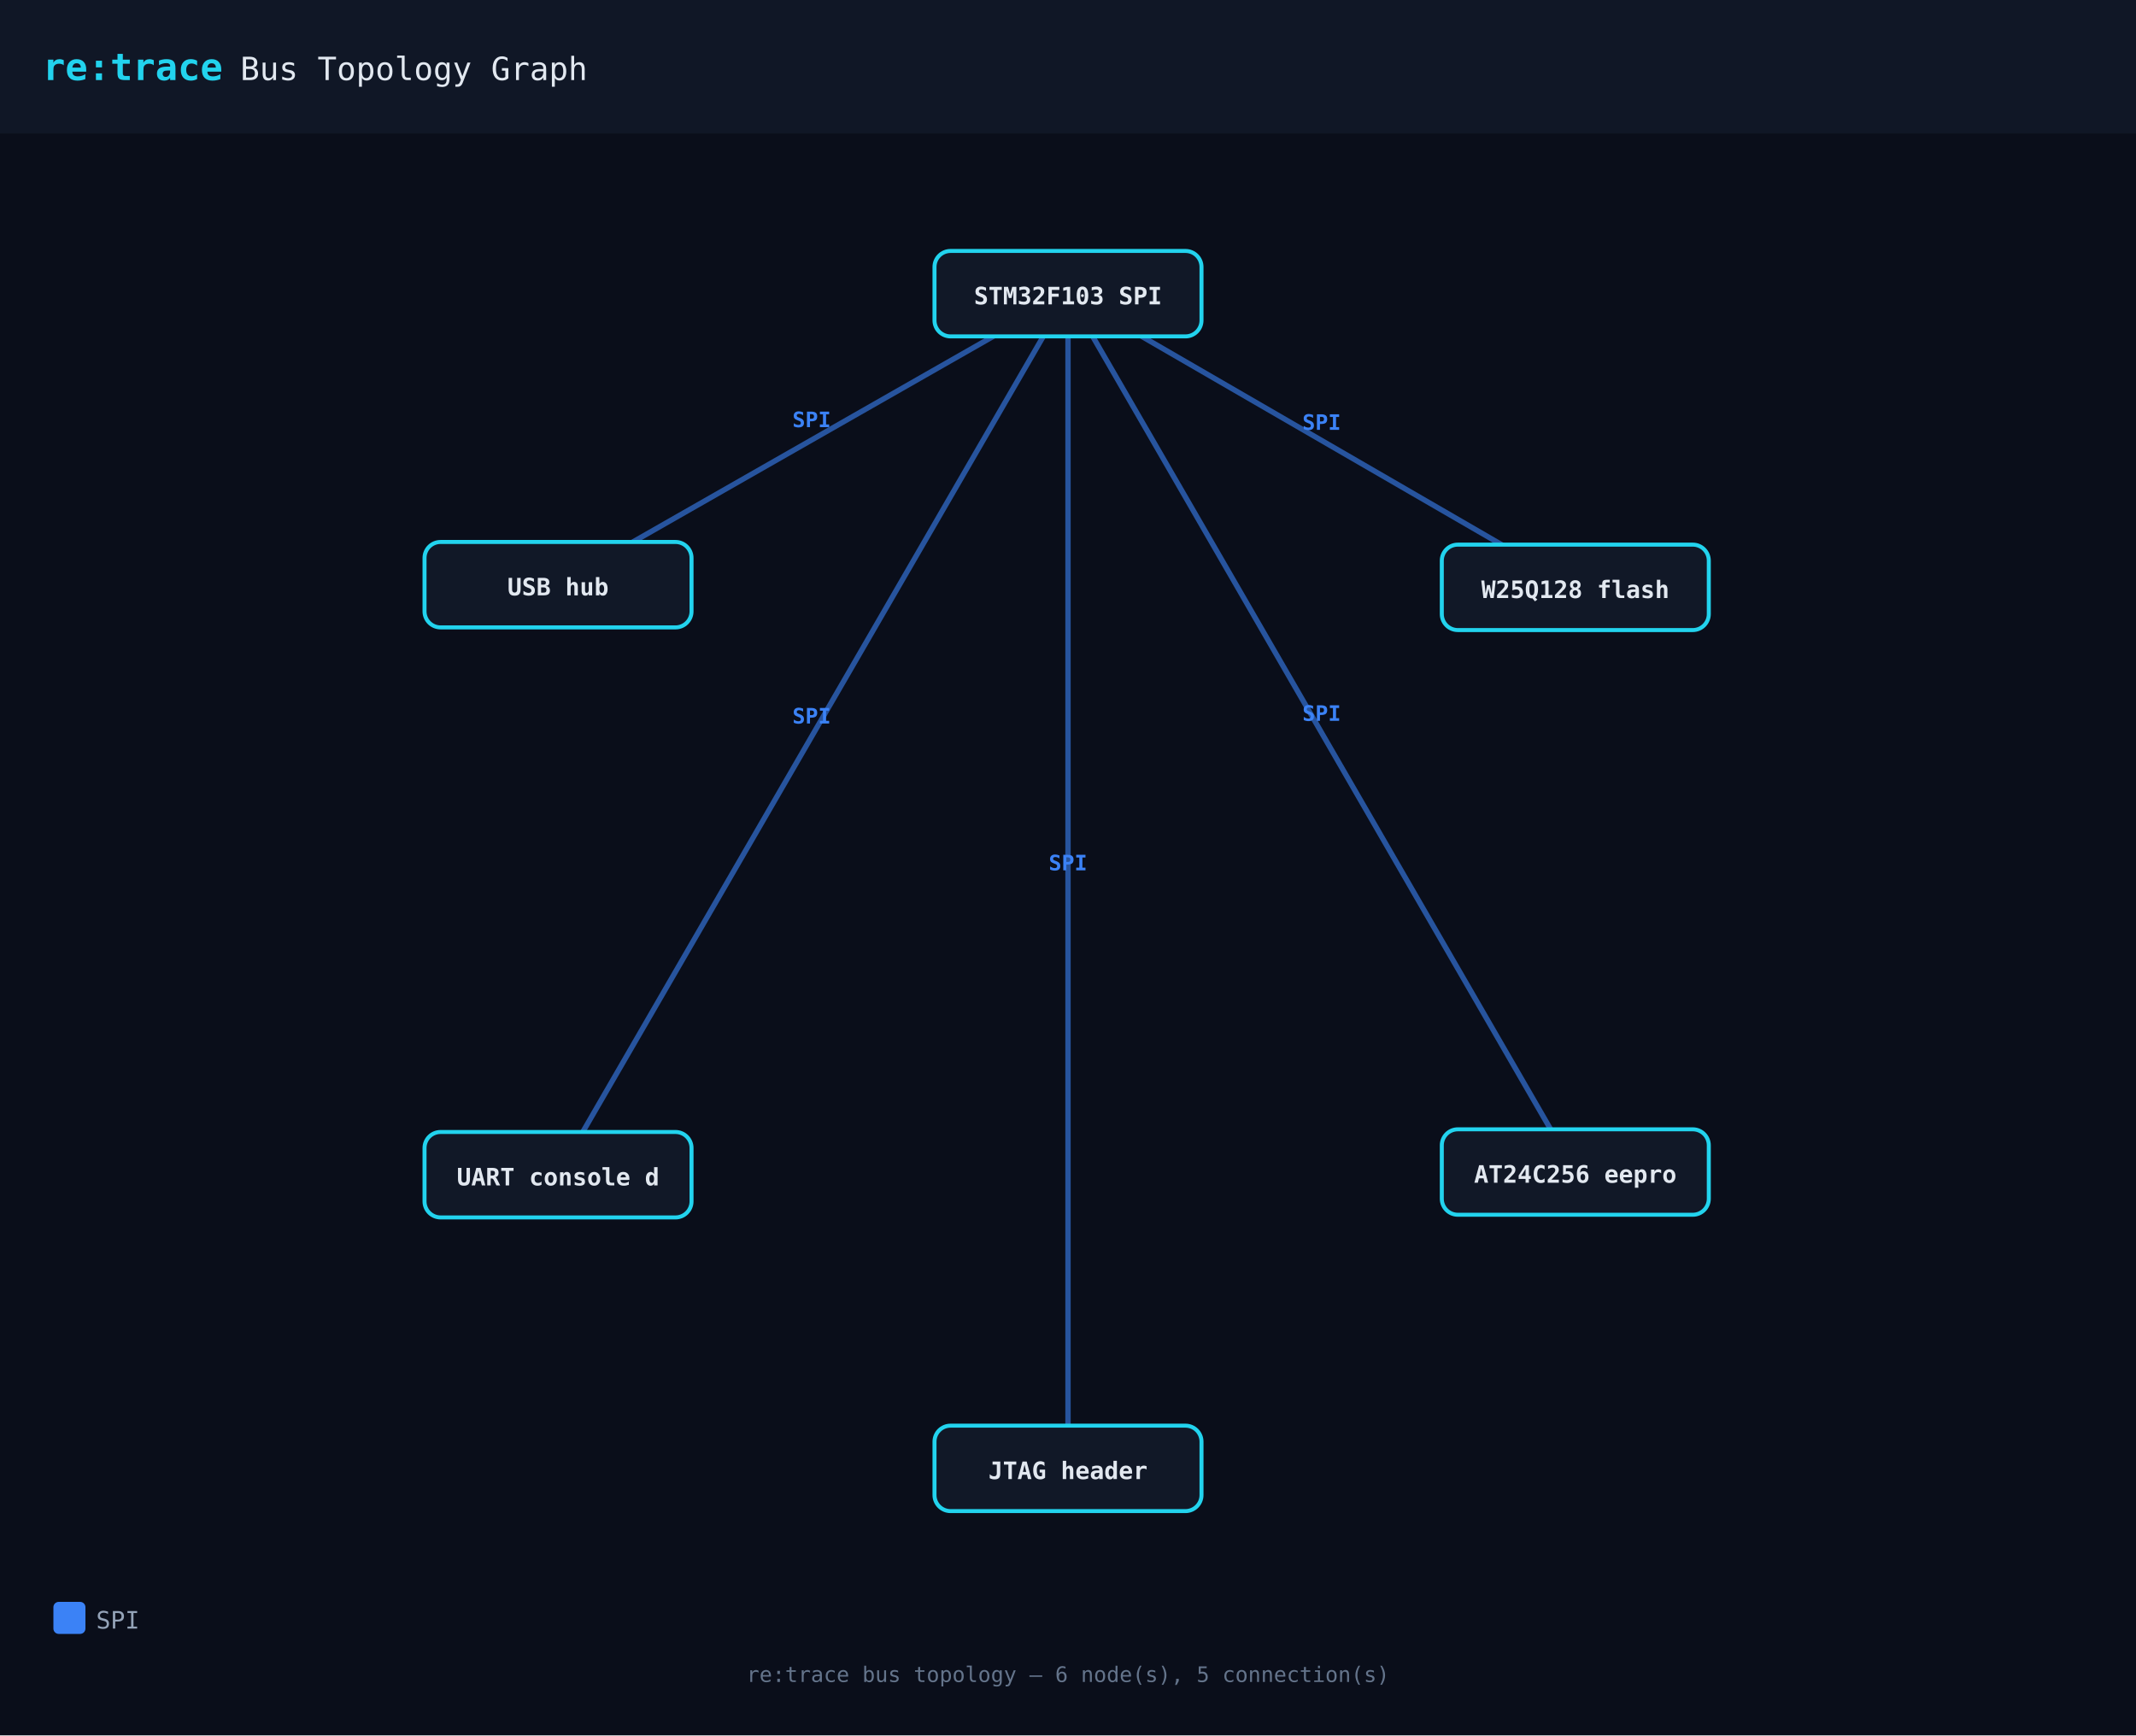
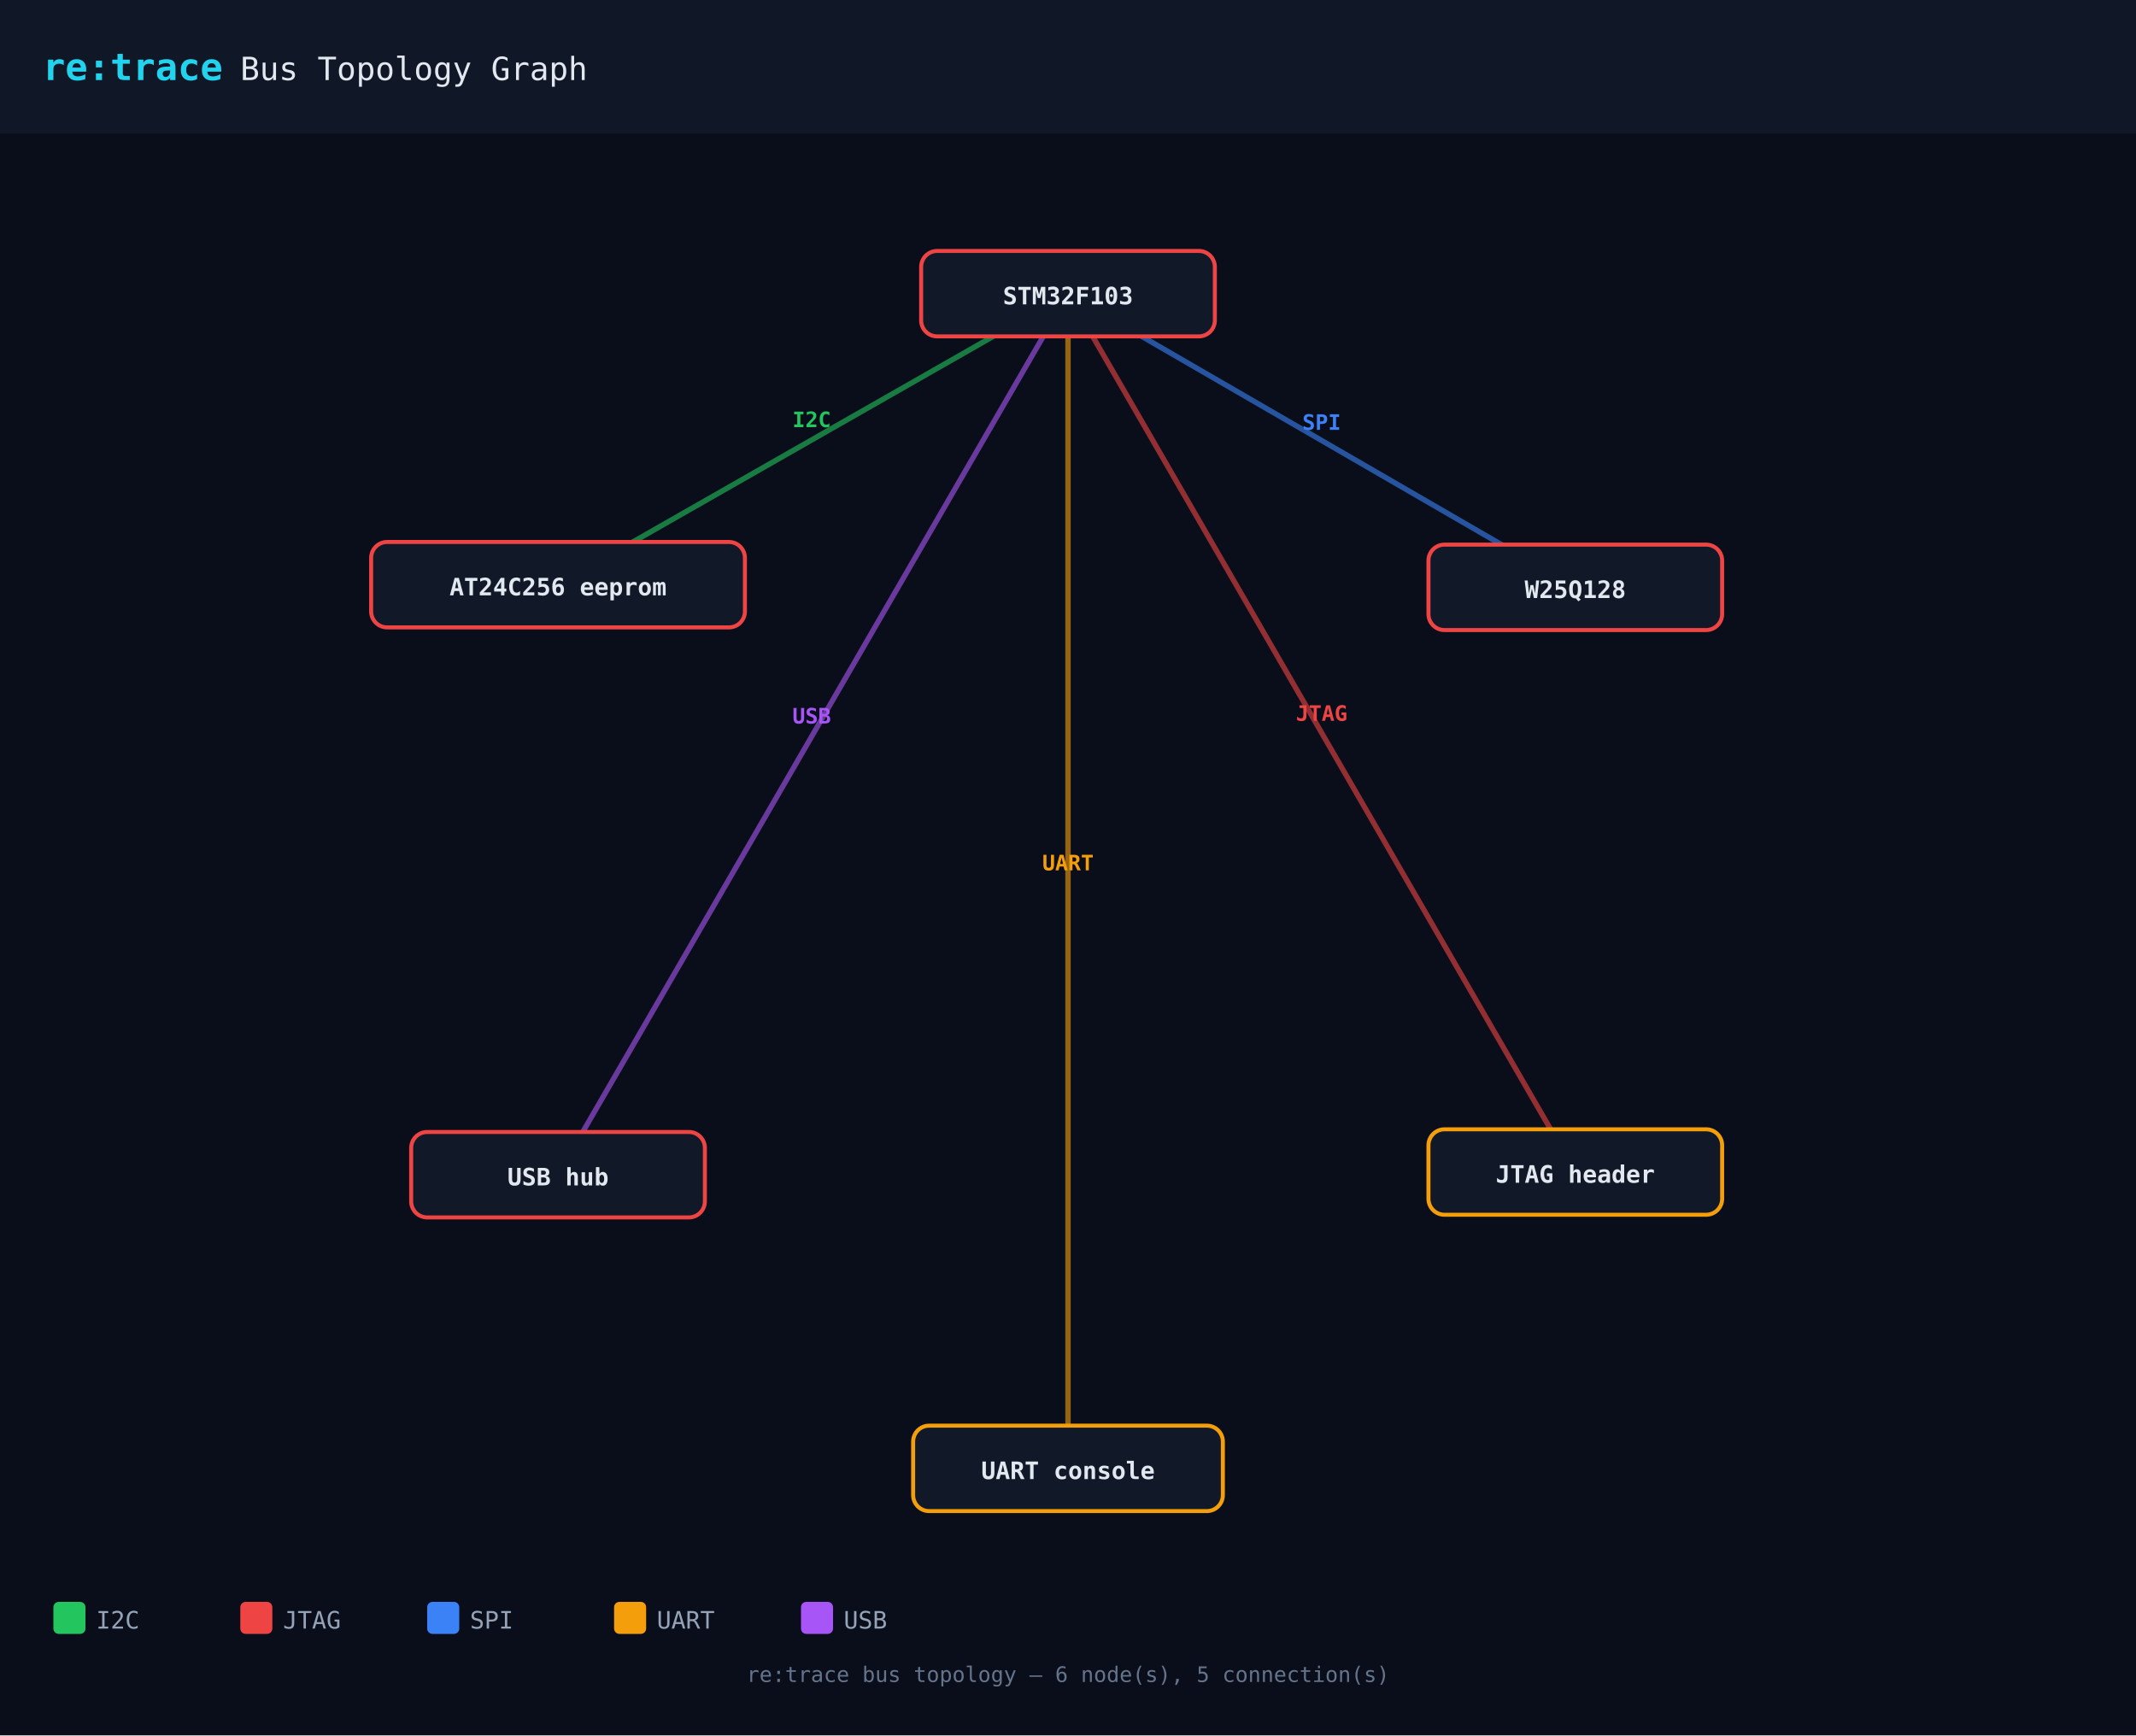
<svg xmlns="http://www.w3.org/2000/svg" width="800" height="650" viewBox="0 0 800 650">
  <rect width="800" height="650" fill="#0a0e1a" />
  <rect width="800" height="50" fill="#111827" fill-opacity="0.92" />
  <text x="16" y="30" font-family="'JetBrains Mono', 'Fira Code', 'SF Mono', monospace" font-size="14" fill="#22d3ee" font-weight="bold">re:trace</text>
  <text x="90" y="30" font-family="'JetBrains Mono', 'Fira Code', 'SF Mono', monospace" font-size="12" fill="#e2e8f0">Bus Topology Graph</text>
  <line x1="400" y1="110" x2="590" y2="220" stroke="#3b82f6" stroke-width="2" stroke-opacity="0.6" />
  <text x="495" y="161" text-anchor="middle" font-family="'JetBrains Mono', 'Fira Code', 'SF Mono', monospace" font-size="8" fill="#3b82f6" font-weight="bold">SPI</text>
-   <line x1="400" y1="110" x2="590" y2="439" stroke="#3b82f6" stroke-width="2" stroke-opacity="0.6" />
-   <text x="495" y="270" text-anchor="middle" font-family="'JetBrains Mono', 'Fira Code', 'SF Mono', monospace" font-size="8" fill="#3b82f6" font-weight="bold">SPI</text>
-   <line x1="400" y1="110" x2="400" y2="550" stroke="#3b82f6" stroke-width="2" stroke-opacity="0.6" />
-   <text x="400" y="326" text-anchor="middle" font-family="'JetBrains Mono', 'Fira Code', 'SF Mono', monospace" font-size="8" fill="#3b82f6" font-weight="bold">SPI</text>
-   <line x1="400" y1="110" x2="209" y2="440" stroke="#3b82f6" stroke-width="2" stroke-opacity="0.6" />
-   <text x="304" y="271" text-anchor="middle" font-family="'JetBrains Mono', 'Fira Code', 'SF Mono', monospace" font-size="8" fill="#3b82f6" font-weight="bold">SPI</text>
-   <line x1="400" y1="110" x2="209" y2="219" stroke="#3b82f6" stroke-width="2" stroke-opacity="0.6" />
-   <text x="304" y="160" text-anchor="middle" font-family="'JetBrains Mono', 'Fira Code', 'SF Mono', monospace" font-size="8" fill="#3b82f6" font-weight="bold">SPI</text>
-   <rect x="350" y="94" width="100" height="32" rx="6" fill="#111827" stroke="#22d3ee" stroke-width="1.5" />
-   <text x="400" y="114" text-anchor="middle" font-family="'JetBrains Mono', 'Fira Code', 'SF Mono', monospace" font-size="9" fill="#e2e8f0" font-weight="bold">STM32F103 SPI </text>
-   <rect x="540" y="204" width="100" height="32" rx="6" fill="#111827" stroke="#22d3ee" stroke-width="1.5" />
-   <text x="590" y="224" text-anchor="middle" font-family="'JetBrains Mono', 'Fira Code', 'SF Mono', monospace" font-size="9" fill="#e2e8f0" font-weight="bold">W25Q128 flash</text>
-   <rect x="540" y="423" width="100" height="32" rx="6" fill="#111827" stroke="#22d3ee" stroke-width="1.5" />
-   <text x="590" y="443" text-anchor="middle" font-family="'JetBrains Mono', 'Fira Code', 'SF Mono', monospace" font-size="9" fill="#e2e8f0" font-weight="bold">AT24C256 eepro</text>
-   <rect x="350" y="534" width="100" height="32" rx="6" fill="#111827" stroke="#22d3ee" stroke-width="1.5" />
-   <text x="400" y="554" text-anchor="middle" font-family="'JetBrains Mono', 'Fira Code', 'SF Mono', monospace" font-size="9" fill="#e2e8f0" font-weight="bold">JTAG header</text>
-   <rect x="159" y="424" width="100" height="32" rx="6" fill="#111827" stroke="#22d3ee" stroke-width="1.5" />
-   <text x="209" y="444" text-anchor="middle" font-family="'JetBrains Mono', 'Fira Code', 'SF Mono', monospace" font-size="9" fill="#e2e8f0" font-weight="bold">UART console d</text>
-   <rect x="159" y="203" width="100" height="32" rx="6" fill="#111827" stroke="#22d3ee" stroke-width="1.5" />
-   <text x="209" y="223" text-anchor="middle" font-family="'JetBrains Mono', 'Fira Code', 'SF Mono', monospace" font-size="9" fill="#e2e8f0" font-weight="bold">USB hub</text>
-   <rect x="20" y="600" width="12" height="12" rx="2" fill="#3b82f6" />
-   <text x="36" y="610" font-family="'JetBrains Mono', 'Fira Code', 'SF Mono', monospace" font-size="9" fill="#94a3b8">SPI</text>
+   <line x1="400" y1="110" x2="209" y2="219" stroke="#22c55e" stroke-width="2" stroke-opacity="0.6" />
+   <text x="304" y="160" text-anchor="middle" font-family="'JetBrains Mono', 'Fira Code', 'SF Mono', monospace" font-size="8" fill="#22c55e" font-weight="bold">I2C</text>
+   <line x1="400" y1="110" x2="590" y2="439" stroke="#ef4444" stroke-width="2" stroke-opacity="0.6" />
+   <text x="495" y="270" text-anchor="middle" font-family="'JetBrains Mono', 'Fira Code', 'SF Mono', monospace" font-size="8" fill="#ef4444" font-weight="bold">JTAG</text>
+   <line x1="400" y1="110" x2="400" y2="550" stroke="#f59e0b" stroke-width="2" stroke-opacity="0.6" />
+   <text x="400" y="326" text-anchor="middle" font-family="'JetBrains Mono', 'Fira Code', 'SF Mono', monospace" font-size="8" fill="#f59e0b" font-weight="bold">UART</text>
+   <line x1="400" y1="110" x2="209" y2="440" stroke="#a855f7" stroke-width="2" stroke-opacity="0.6" />
+   <text x="304" y="271" text-anchor="middle" font-family="'JetBrains Mono', 'Fira Code', 'SF Mono', monospace" font-size="8" fill="#a855f7" font-weight="bold">USB</text>
+   <rect x="345" y="94" width="110" height="32" rx="6" fill="#111827" stroke="#ef4444" stroke-width="1.5" />
+   <text x="400" y="114" text-anchor="middle" font-family="'JetBrains Mono', 'Fira Code', 'SF Mono', monospace" font-size="9" fill="#e2e8f0" font-weight="bold">STM32F103</text>
+   <rect x="535" y="204" width="110" height="32" rx="6" fill="#111827" stroke="#ef4444" stroke-width="1.5" />
+   <text x="590" y="224" text-anchor="middle" font-family="'JetBrains Mono', 'Fira Code', 'SF Mono', monospace" font-size="9" fill="#e2e8f0" font-weight="bold">W25Q128</text>
+   <rect x="535" y="423" width="110" height="32" rx="6" fill="#111827" stroke="#f59e0b" stroke-width="1.5" />
+   <text x="590" y="443" text-anchor="middle" font-family="'JetBrains Mono', 'Fira Code', 'SF Mono', monospace" font-size="9" fill="#e2e8f0" font-weight="bold">JTAG header</text>
+   <rect x="342" y="534" width="116" height="32" rx="6" fill="#111827" stroke="#f59e0b" stroke-width="1.5" />
+   <text x="400" y="554" text-anchor="middle" font-family="'JetBrains Mono', 'Fira Code', 'SF Mono', monospace" font-size="9" fill="#e2e8f0" font-weight="bold">UART console</text>
+   <rect x="154" y="424" width="110" height="32" rx="6" fill="#111827" stroke="#ef4444" stroke-width="1.5" />
+   <text x="209" y="444" text-anchor="middle" font-family="'JetBrains Mono', 'Fira Code', 'SF Mono', monospace" font-size="9" fill="#e2e8f0" font-weight="bold">USB hub</text>
+   <rect x="139" y="203" width="140" height="32" rx="6" fill="#111827" stroke="#ef4444" stroke-width="1.5" />
+   <text x="209" y="223" text-anchor="middle" font-family="'JetBrains Mono', 'Fira Code', 'SF Mono', monospace" font-size="9" fill="#e2e8f0" font-weight="bold">AT24C256 eeprom</text>
+   <rect x="20" y="600" width="12" height="12" rx="2" fill="#22c55e" />
+   <text x="36" y="610" font-family="'JetBrains Mono', 'Fira Code', 'SF Mono', monospace" font-size="9" fill="#94a3b8">I2C</text>
+   <rect x="90" y="600" width="12" height="12" rx="2" fill="#ef4444" />
+   <text x="106" y="610" font-family="'JetBrains Mono', 'Fira Code', 'SF Mono', monospace" font-size="9" fill="#94a3b8">JTAG</text>
+   <rect x="160" y="600" width="12" height="12" rx="2" fill="#3b82f6" />
+   <text x="176" y="610" font-family="'JetBrains Mono', 'Fira Code', 'SF Mono', monospace" font-size="9" fill="#94a3b8">SPI</text>
+   <rect x="230" y="600" width="12" height="12" rx="2" fill="#f59e0b" />
+   <text x="246" y="610" font-family="'JetBrains Mono', 'Fira Code', 'SF Mono', monospace" font-size="9" fill="#94a3b8">UART</text>
+   <rect x="300" y="600" width="12" height="12" rx="2" fill="#a855f7" />
+   <text x="316" y="610" font-family="'JetBrains Mono', 'Fira Code', 'SF Mono', monospace" font-size="9" fill="#94a3b8">USB</text>
  <text x="400" y="630" text-anchor="middle" font-family="'JetBrains Mono', 'Fira Code', 'SF Mono', monospace" font-size="8" fill="#64748b">re:trace bus topology — 6 node(s), 5 connection(s)</text>
</svg>
